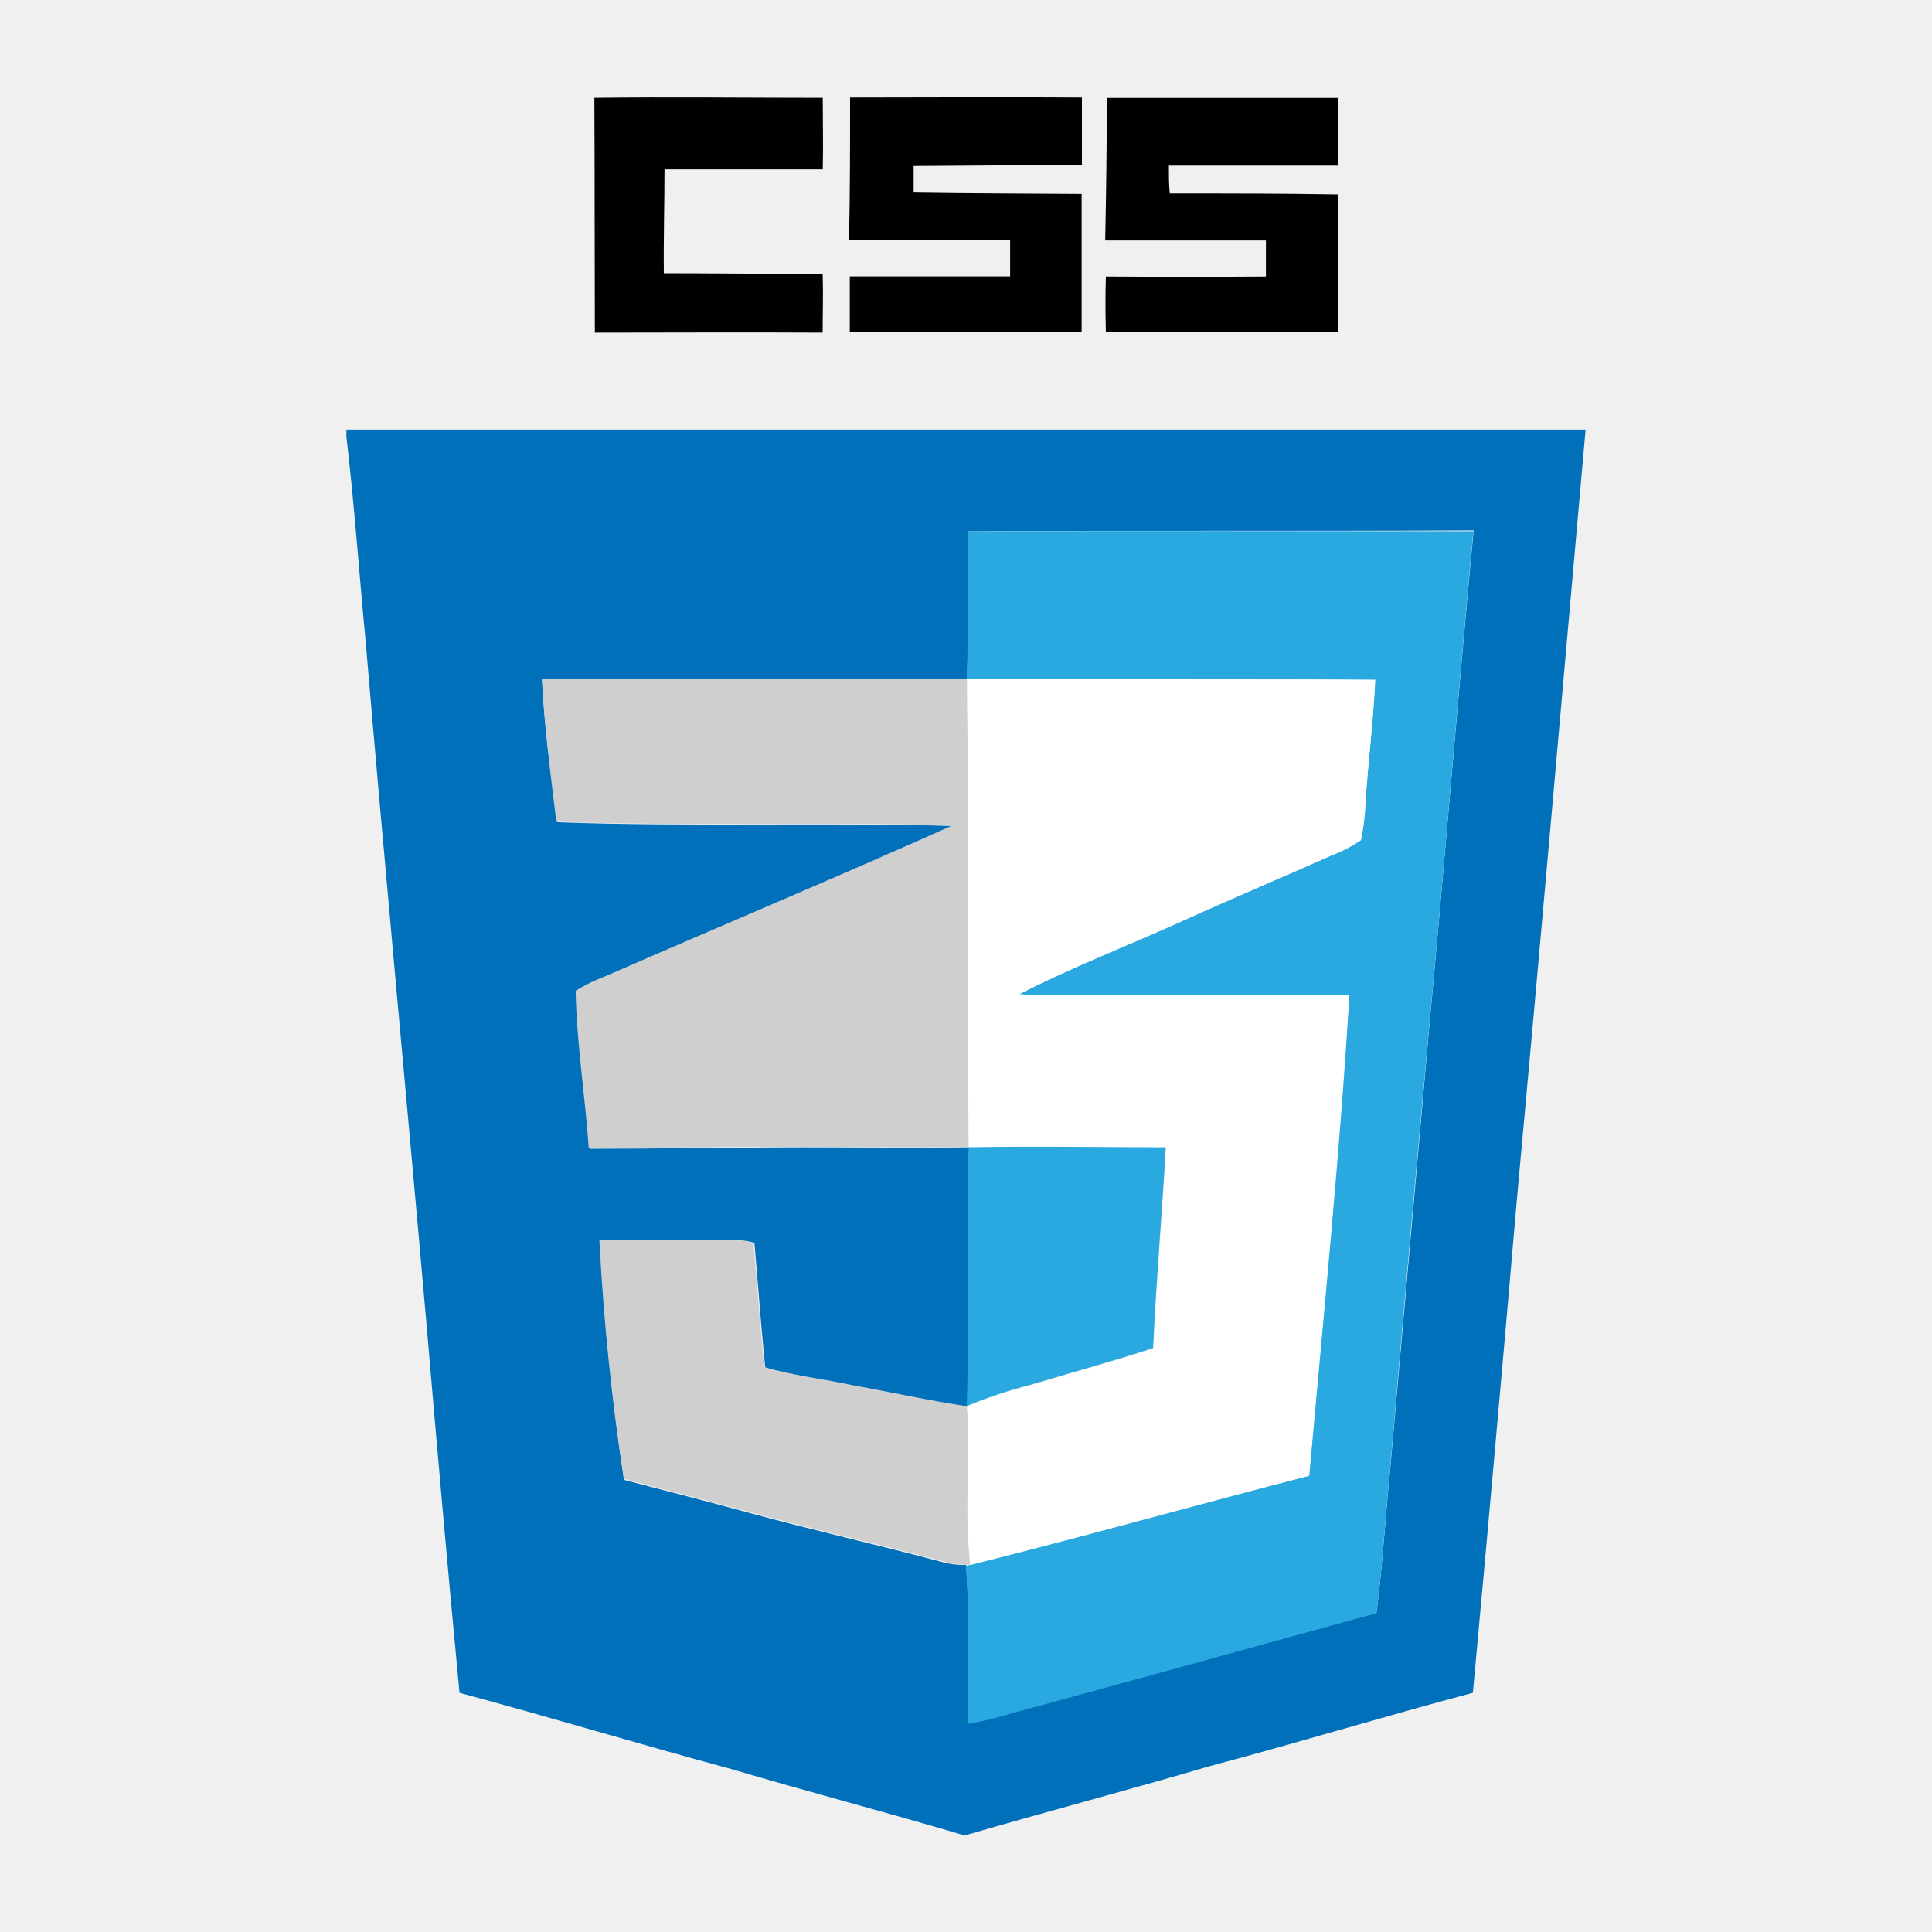
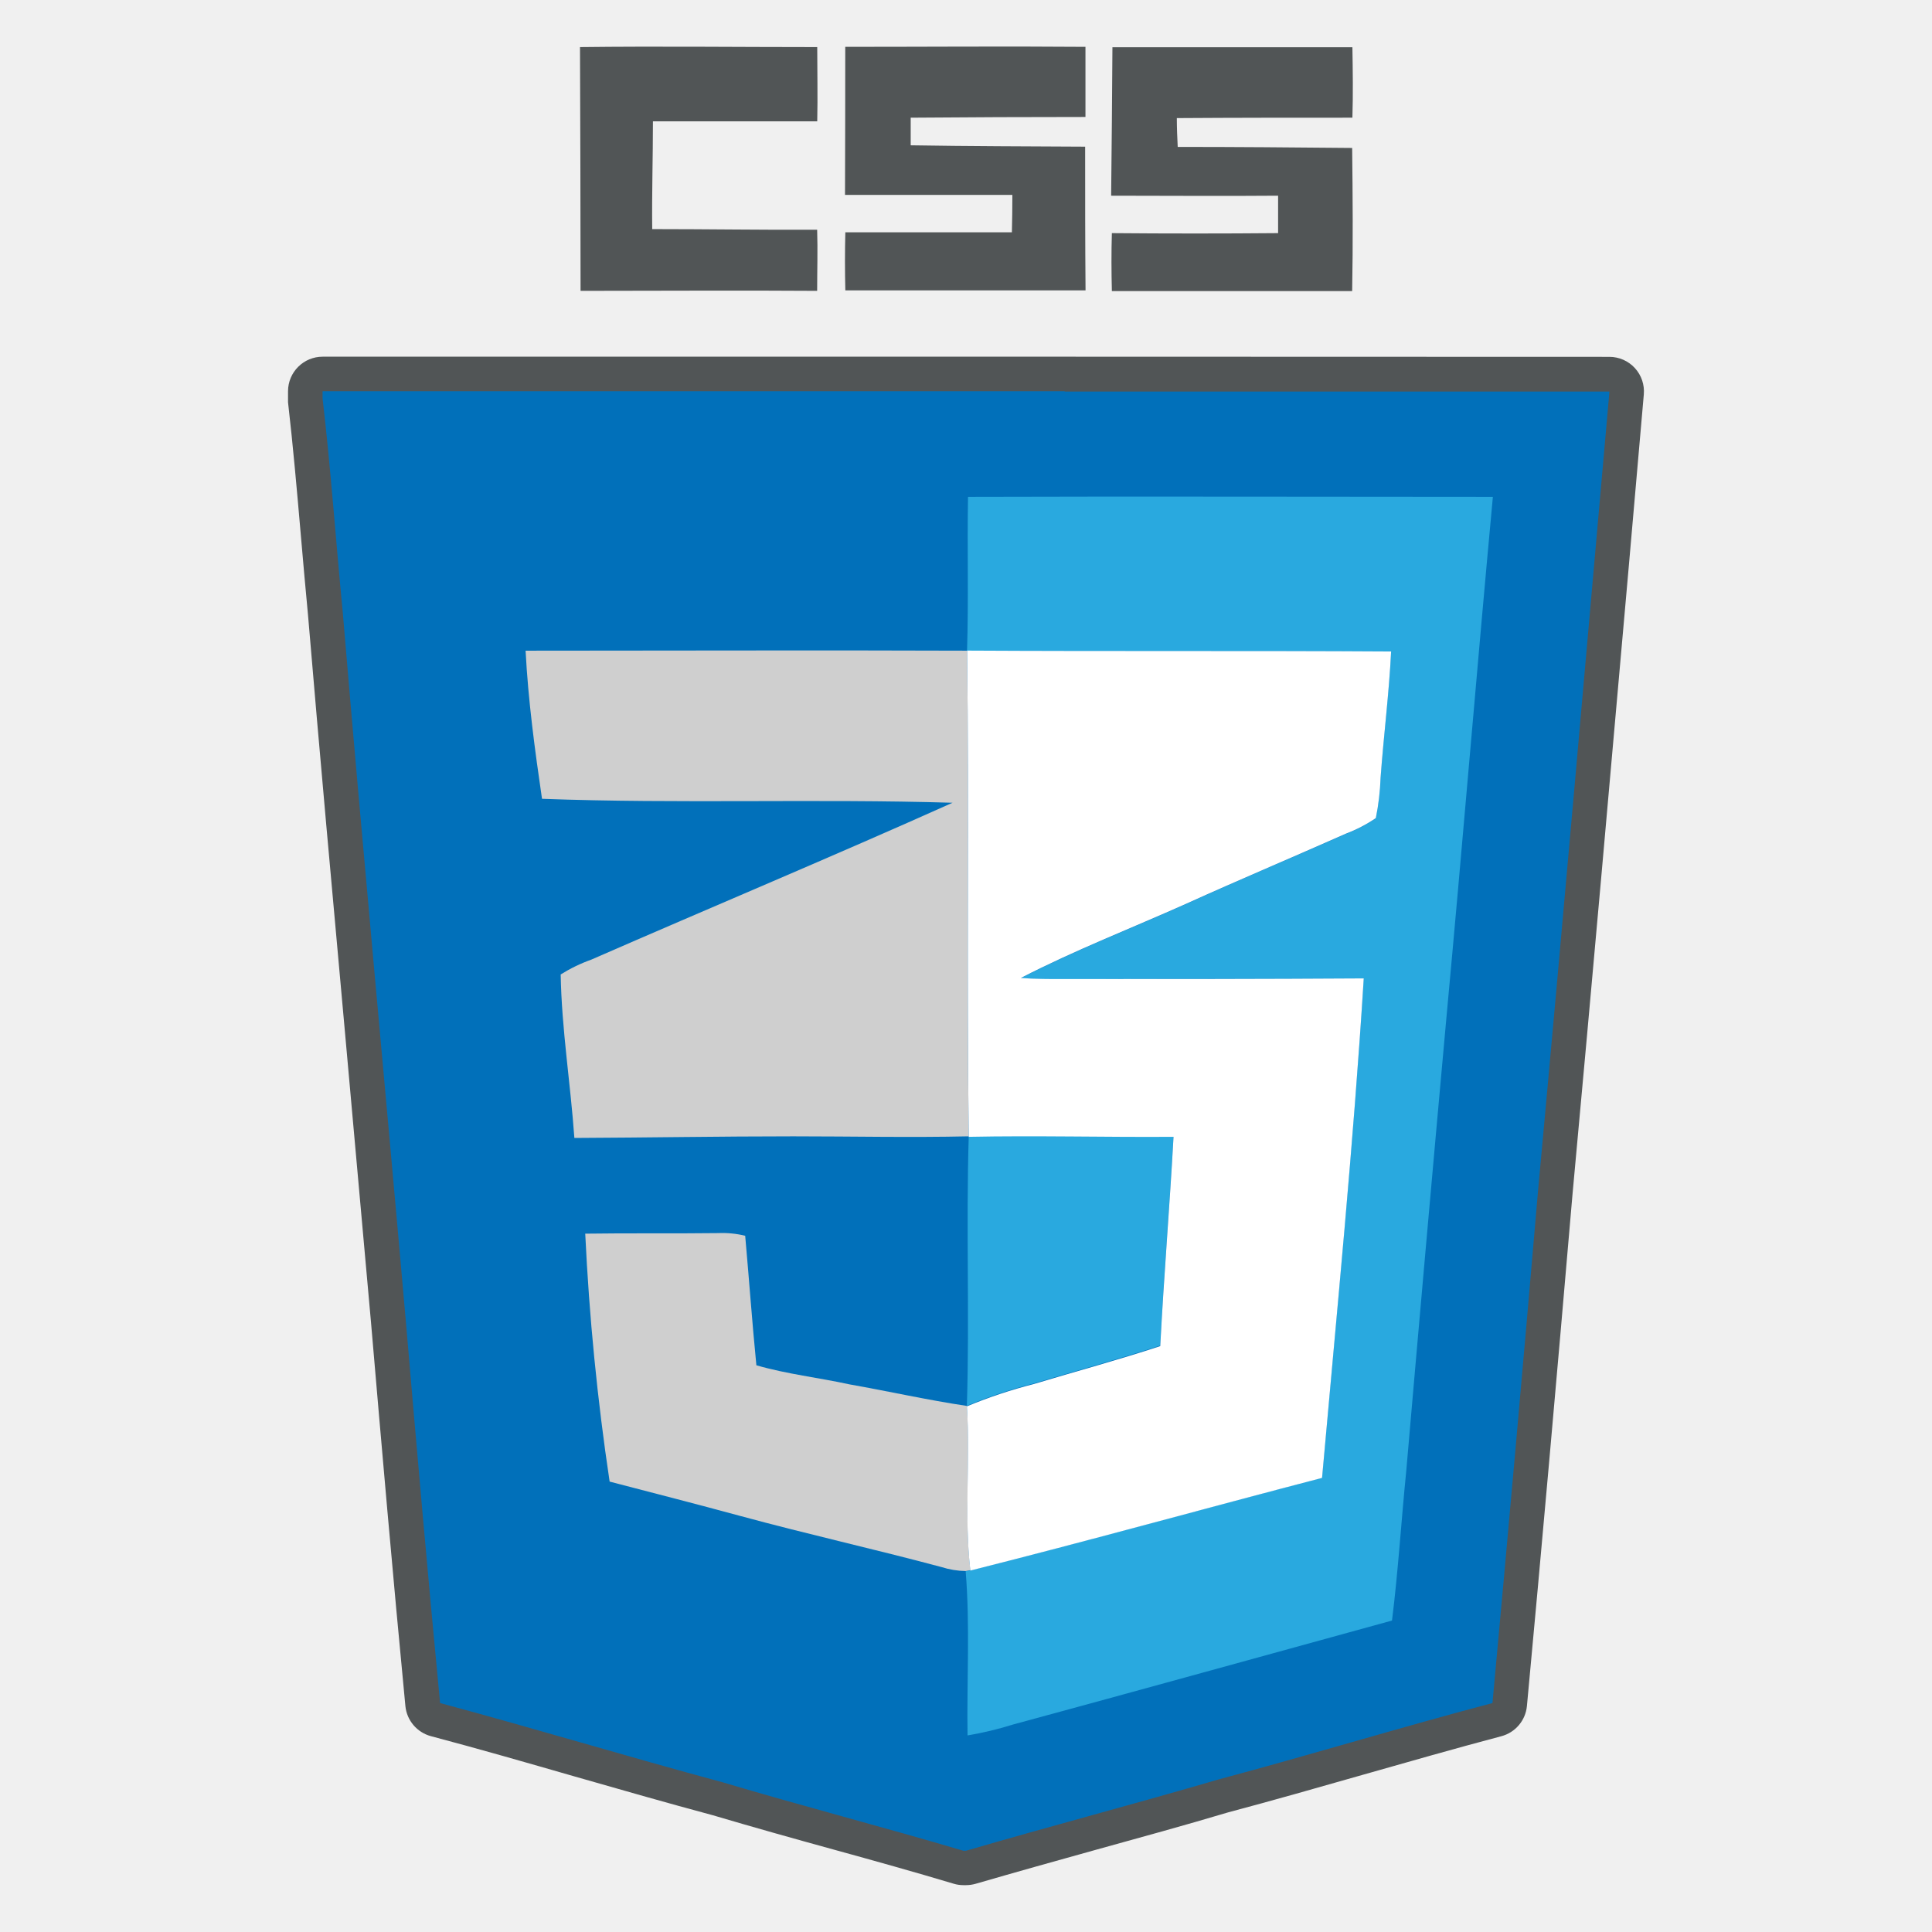
- <svg xmlns="http://www.w3.org/2000/svg" id="レイヤー_1" data-name="レイヤー 1" viewBox="0 0 200 200">
+ <svg xmlns="http://www.w3.org/2000/svg" id="materials" viewBox="0 0 240 240">
  <defs>
-     <style>.cls-1{fill:#0170ba;}.cls-2{fill:#29a9df;}.cls-3{fill:#cfcfcf;}.cls-4{fill:#fff;}</style>
+     <style>.cls-1{fill:#515556;}.cls-2{fill:#0170ba;}.cls-3{fill:#29a9df;}.cls-4{fill:#cfcfcf;}.cls-5{fill:#fff;}</style>
  </defs>
-   <g id="_000000ff" data-name="#000000ff">
-     <path d="M61.53,10.13c7.88-.1,15.76,0,23.64,0,0,2.47.06,4.93,0,7.4-5.46,0-10.92,0-16.38,0,0,3.58-.11,7.16-.07,10.75,5.48,0,11,.08,16.44.06.07,2,0,4.06,0,6.09-7.86-.05-15.72,0-23.58,0C61.55,26.31,61.57,18.22,61.53,10.13Z" />
-     <path d="M88,10.1c8,0,16-.06,24,0,0,2.33,0,4.65,0,7q-8.72,0-17.42.08v2.75c5.79.09,11.59.1,17.39.14,0,4.77,0,9.55,0,14.32q-12,0-24,0c0-1.93,0-3.85,0-5.78,5.53,0,11.07,0,16.6,0,0-1.25,0-2.49,0-3.73-5.55,0-11.12,0-16.68,0C88,20,88,15,88,10.1Z" />
-     <path d="M114.6,10.14h23.9c0,2.34.06,4.68,0,7-5.83,0-11.67,0-17.5,0,0,1,0,1.92.09,2.88,5.8,0,11.6,0,17.39.1.05,4.76.09,9.51,0,14.27q-12,0-24,0c-.05-1.92-.06-3.85,0-5.77q8.28.06,16.57,0c0-1.25,0-2.49,0-3.73-5.54,0-11.09,0-16.64,0C114.52,20,114.56,15.07,114.6,10.14Z" />
-   </g>
-   <g id="_0170baff" data-name="#0170baff">
-     <path class="cls-1" d="M35.86,44.47H164.14c-2.36,26.59-4.67,53.18-7.12,79.77q-2.19,25.49-4.55,51c-9.12,2.42-18.15,5.18-27.27,7.6-8.38,2.46-16.83,4.69-25.21,7.13h-.25c-8-2.37-16-4.46-24-6.83-9.42-2.54-18.75-5.37-28.17-7.9-1.22-12.72-2.33-25.46-3.42-38.19-2.06-23.53-4.3-47-6.29-70.58-.68-7.09-1.17-14.19-2-21.26v-.7M100.2,55c-.09,5.11.07,10.22-.09,15.32-14.67,0-29.34,0-44,0,.25,5,.92,9.88,1.6,14.8,13.65.5,27.31,0,41,.39-11.94,5.35-24,10.4-36,15.64a17,17,0,0,0-3,1.47c.1,5.45,1,10.87,1.36,16.3,7.28,0,14.55-.14,21.82-.15,5.83,0,11.66.08,17.49,0-.28,9,.09,17.93-.19,26.88-3.92-.58-7.79-1.45-11.7-2.15-3.08-.67-6.24-1-9.27-1.9-.44-4.3-.74-8.61-1.12-12.91a9.56,9.56,0,0,0-2.72-.26c-4.4,0-8.81,0-13.22.05a243.91,243.91,0,0,0,2.44,24.72c4.34,1.13,8.7,2.24,13,3.42,6.64,1.81,13.37,3.32,20,5.1A8.26,8.26,0,0,0,100,162c.45,5.44.11,10.91.19,16.37a33.42,33.42,0,0,0,4.52-1.09c12.61-3.42,25.2-6.91,37.79-10.37.63-4.95.92-9.94,1.42-14.9q2-22.65,4-45.29c1.61-17.26,3-34.55,4.63-51.81C135.08,55,117.64,54.9,100.2,55Z" />
-   </g>
-   <g id="_29a9dfff" data-name="#29a9dfff">
-     <path class="cls-2" d="M100.2,55c17.44-.06,34.88,0,52.32,0-1.62,17.26-3,34.55-4.62,51.81q-2.07,22.63-4,45.29c-.5,5-.79,10-1.41,14.9-12.6,3.46-25.19,6.95-37.79,10.37a33.93,33.93,0,0,1-4.53,1.09c-.08-5.46.26-10.93-.18-16.37l.45-.09c11.72-2.94,23.36-6.18,35.06-9.23,1.48-16.59,3.12-33.17,4.16-49.79-10,0-19.9,0-29.84.06-1.45,0-2.9,0-4.34-.11,5.35-2.75,11-4.93,16.47-7.39,5.28-2.39,10.61-4.63,15.91-7a14.48,14.48,0,0,0,3-1.56,24.05,24.05,0,0,0,.48-4c.3-4.21.84-8.39,1-12.6-14.08-.11-28.17,0-42.26-.09C100.27,65.18,100.11,60.07,100.2,55Z" />
-     <path class="cls-2" d="M100.27,118.7c6.8-.12,13.61.06,20.41,0-.38,7-1,13.9-1.31,20.85-4.17,1.36-8.41,2.52-12.61,3.78a49.34,49.34,0,0,0-6.68,2.22C100.36,136.62,100,127.65,100.27,118.7Z" />
-   </g>
-   <g id="_cfcfcfff" data-name="#cfcfcfff">
-     <path class="cls-3" d="M56.1,70.29c14.67,0,29.34-.06,44,0,.19,16.14,0,32.28.16,48.42-5.83.12-11.66,0-17.49,0-7.27,0-14.54.12-21.82.15-.38-5.43-1.26-10.85-1.36-16.3a17,17,0,0,1,3-1.47c12-5.24,24.08-10.29,36-15.64-13.64-.41-27.31.11-41-.39C57,80.17,56.35,75.25,56.1,70.29Z" />
-     <path class="cls-3" d="M62.05,128.4c4.41-.07,8.82,0,13.23-.05a9.52,9.52,0,0,1,2.71.26c.39,4.3.69,8.61,1.12,12.91,3,.88,6.19,1.23,9.27,1.9,3.91.7,7.78,1.57,11.71,2.15.37,5.45-.29,10.94.34,16.37L100,162a8.33,8.33,0,0,1-2.42-.39c-6.65-1.78-13.38-3.29-20-5.1-4.34-1.18-8.7-2.29-13-3.42A243.91,243.91,0,0,1,62.05,128.4Z" />
-   </g>
-   <g id="_ffffffff" data-name="#ffffffff">
-     <path class="cls-4" d="M100.11,70.28c14.09.08,28.18,0,42.26.09-.2,4.21-.74,8.39-1,12.6a24.05,24.05,0,0,1-.48,4,14.48,14.48,0,0,1-3,1.56c-5.3,2.35-10.63,4.59-15.91,7-5.49,2.46-11.12,4.64-16.47,7.39,1.44.11,2.89.12,4.34.11,9.94,0,19.89,0,29.84-.06-1,16.62-2.68,33.2-4.16,49.79-11.7,3-23.34,6.29-35.06,9.23-.63-5.43,0-10.92-.35-16.37a49.34,49.34,0,0,1,6.68-2.22c4.2-1.26,8.44-2.42,12.6-3.78.36-6.95.94-13.9,1.32-20.85-6.8,0-13.61-.14-20.41,0C100.06,102.56,100.3,86.42,100.11,70.28Z" />
-   </g>
+   <path class="cls-1" d="M72.05,5.85c9.83-.12,19.65,0,29.47,0,0,3.07.07,6.14,0,9.22-6.81,0-13.61,0-20.41,0,0,4.46-.14,8.92-.09,13.39,6.83,0,13.66.11,20.49.08.08,2.52,0,5.06,0,7.59-9.8-.07-19.59,0-29.39,0Q72.11,21,72.05,5.85Z" />
+   <path class="cls-1" d="M105,5.82c10,0,19.89-.08,29.84,0,0,2.91,0,5.81,0,8.71q-10.84,0-21.71.09c0,1.15,0,2.29,0,3.43,7.23.12,14.45.13,21.67.17,0,6,0,11.91.05,17.85q-14.93,0-29.84,0-.09-3.6,0-7.21c6.89,0,13.79,0,20.69,0q.06-2.32.06-4.65c-6.93,0-13.86,0-20.79,0Q105,15,105,5.82Z" />
+   <path class="cls-1" d="M138.19,5.87H168c.05,2.92.09,5.84,0,8.75-7.27,0-14.54,0-21.81.05,0,1.19.05,2.39.11,3.58,7.22,0,14.45.06,21.67.13.07,5.93.11,11.85,0,17.78q-14.92,0-29.85,0c-.06-2.4-.07-4.8,0-7.2q10.32.09,20.65,0c0-1.55,0-3.1,0-4.65-6.91.06-13.83,0-20.74,0C138.1,18.17,138.15,12,138.19,5.87Z" />
+   <path class="cls-2" d="M119.68,232.07a2.1,2.1,0,0,1-.61-.09c-5-1.47-9.94-2.86-14.92-4.24s-10-2.79-15-4.27c-5.71-1.54-11.44-3.18-17.18-4.82s-11.89-3.4-17.86-5a2.17,2.17,0,0,1-1.58-1.87c-1.58-16.43-3-33.2-4.27-47.63Q46.67,146.11,45,128c-1.54-17-3.14-34.56-4.59-51.85-.32-3.27-.61-6.57-.89-9.87-.47-5.43-1-11-1.6-16.55V48.65a2.14,2.14,0,0,1,2.14-2.15H199.93a2.16,2.16,0,0,1,2.14,2.34l-1.88,21.22c-2.26,25.63-4.59,52.14-7,78.2-2,23.64-3.88,44.42-5.66,63.51a2.15,2.15,0,0,1-1.59,1.88c-5.77,1.53-11.61,3.2-17.27,4.81-5.47,1.56-11.12,3.17-16.72,4.66-5.42,1.59-10.92,3.12-16.42,4.65-5,1.38-10,2.77-14.94,4.21a2.08,2.08,0,0,1-.6.09Z" />
+   <path class="cls-1" d="M132.26,48.64h67.67c-2.93,33.14-5.82,66.28-8.88,99.41q-2.72,31.77-5.65,63.51c-11.38,3-22.64,6.45-34,9.48-10.44,3.06-21,5.83-31.41,8.87h-.31c-9.94-2.95-20-5.55-29.92-8.51-11.73-3.16-23.36-6.69-35.09-9.84-1.53-15.86-2.91-31.73-4.27-47.6-2.57-29.32-5.37-58.63-7.83-88-.86-8.82-1.47-17.68-2.5-26.48v-.88h92.19m0-4.29H40.09a4.3,4.3,0,0,0-4.31,4.29v.88l0,.49c.63,5.47,1.12,11.09,1.59,16.51.29,3.3.57,6.6.89,9.9,1.45,17.25,3.05,34.82,4.59,51.82q1.63,18,3.24,36.1c1.3,15.17,2.7,31.35,4.27,47.64a4.31,4.31,0,0,0,3.16,3.73c6,1.59,12,3.32,17.83,5,5.63,1.61,11.44,3.28,17.21,4.83,5,1.48,10.06,2.9,15,4.26s10,2.77,14.9,4.24a4.19,4.19,0,0,0,1.22.18H120a4.4,4.4,0,0,0,1.2-.17c5-1.45,10.07-2.87,15-4.24,5.37-1.49,10.91-3,16.36-4.63,5.61-1.49,11.27-3.11,16.74-4.67,5.63-1.6,11.46-3.27,17.2-4.79a4.3,4.3,0,0,0,3.18-3.75c1.79-19.18,3.64-40,5.66-63.54,2.4-26,4.74-52.49,7-78.1L204.2,49a4.29,4.29,0,0,0-4.27-4.67Z" />
+   <path class="cls-3" d="M120.25,61.72c21.73-.07,43.46,0,65.2,0-2,21.52-3.76,43.06-5.76,64.58q-2.56,28.22-5,56.43c-.62,6.19-1,12.41-1.77,18.58-15.69,4.31-31.38,8.66-47.09,12.92a42.07,42.07,0,0,1-5.64,1.35c-.1-6.79.32-13.61-.23-20.39l.57-.11c14.6-3.67,29.11-7.71,43.69-11.51,1.84-20.67,3.89-41.33,5.18-62-12.39.06-24.79,0-37.19.08-1.8,0-3.61,0-5.41-.13,6.67-3.44,13.69-6.16,20.54-9.22,6.57-3,13.22-5.77,19.82-8.7a18.18,18.18,0,0,0,3.74-1.94,30.41,30.41,0,0,0,.59-5c.38-5.24,1.05-10.45,1.31-15.7-17.56-.14-35.11,0-52.67-.11C120.33,74.46,120.14,68.09,120.25,61.72Z" />
+   <path class="cls-3" d="M120.34,141.15c8.47-.14,17,.09,25.44,0-.48,8.67-1.2,17.32-1.65,26-5.19,1.7-10.47,3.14-15.71,4.71a60.44,60.44,0,0,0-8.31,2.77C120.45,163.49,120,152.31,120.34,141.15Z" />
+   <path class="cls-4" d="M65.29,80.83c18.28,0,36.57-.07,54.85,0,.24,20.12-.06,40.23.2,60.33-7.27.16-14.53,0-21.8,0-9.06,0-18.12.16-27.19.2-.48-6.78-1.58-13.53-1.7-20.31a19.6,19.6,0,0,1,3.8-1.84c14.94-6.53,30-12.82,44.88-19.49-17-.51-34,.14-51-.49C66.44,93.14,65.61,87,65.29,80.83Z" />
+   <path class="cls-4" d="M72.7,153.25c5.5-.08,11,0,16.49-.07a12,12,0,0,1,3.38.33c.48,5.36.86,10.73,1.39,16.09,3.79,1.1,7.72,1.53,11.56,2.37,4.87.86,9.7,1.95,14.59,2.68.46,6.79-.35,13.63.43,20.4l-.57.11a10.36,10.36,0,0,1-3-.49c-8.29-2.22-16.68-4.09-25-6.35-5.4-1.47-10.83-2.86-16.24-4.27A305.82,305.82,0,0,1,72.7,153.25Z" />
+   <path class="cls-5" d="M120.14,80.82c17.56.1,35.11,0,52.67.11-.26,5.25-.93,10.46-1.31,15.7a30.41,30.41,0,0,1-.59,5,17.93,17.93,0,0,1-3.74,1.94c-6.6,2.93-13.25,5.72-19.82,8.7-6.85,3.06-13.87,5.78-20.54,9.22,1.8.13,3.61.14,5.41.13,12.4,0,24.8,0,37.19-.08-1.29,20.72-3.34,41.38-5.18,62.05-14.58,3.8-29.09,7.84-43.69,11.51-.79-6.77,0-13.61-.43-20.4a60.44,60.44,0,0,1,8.31-2.77c5.24-1.58,10.52-3,15.71-4.71.45-8.67,1.17-17.32,1.65-26-8.48.06-17-.17-25.44,0C120.08,121.05,120.38,100.94,120.14,80.82Z" />
</svg>
